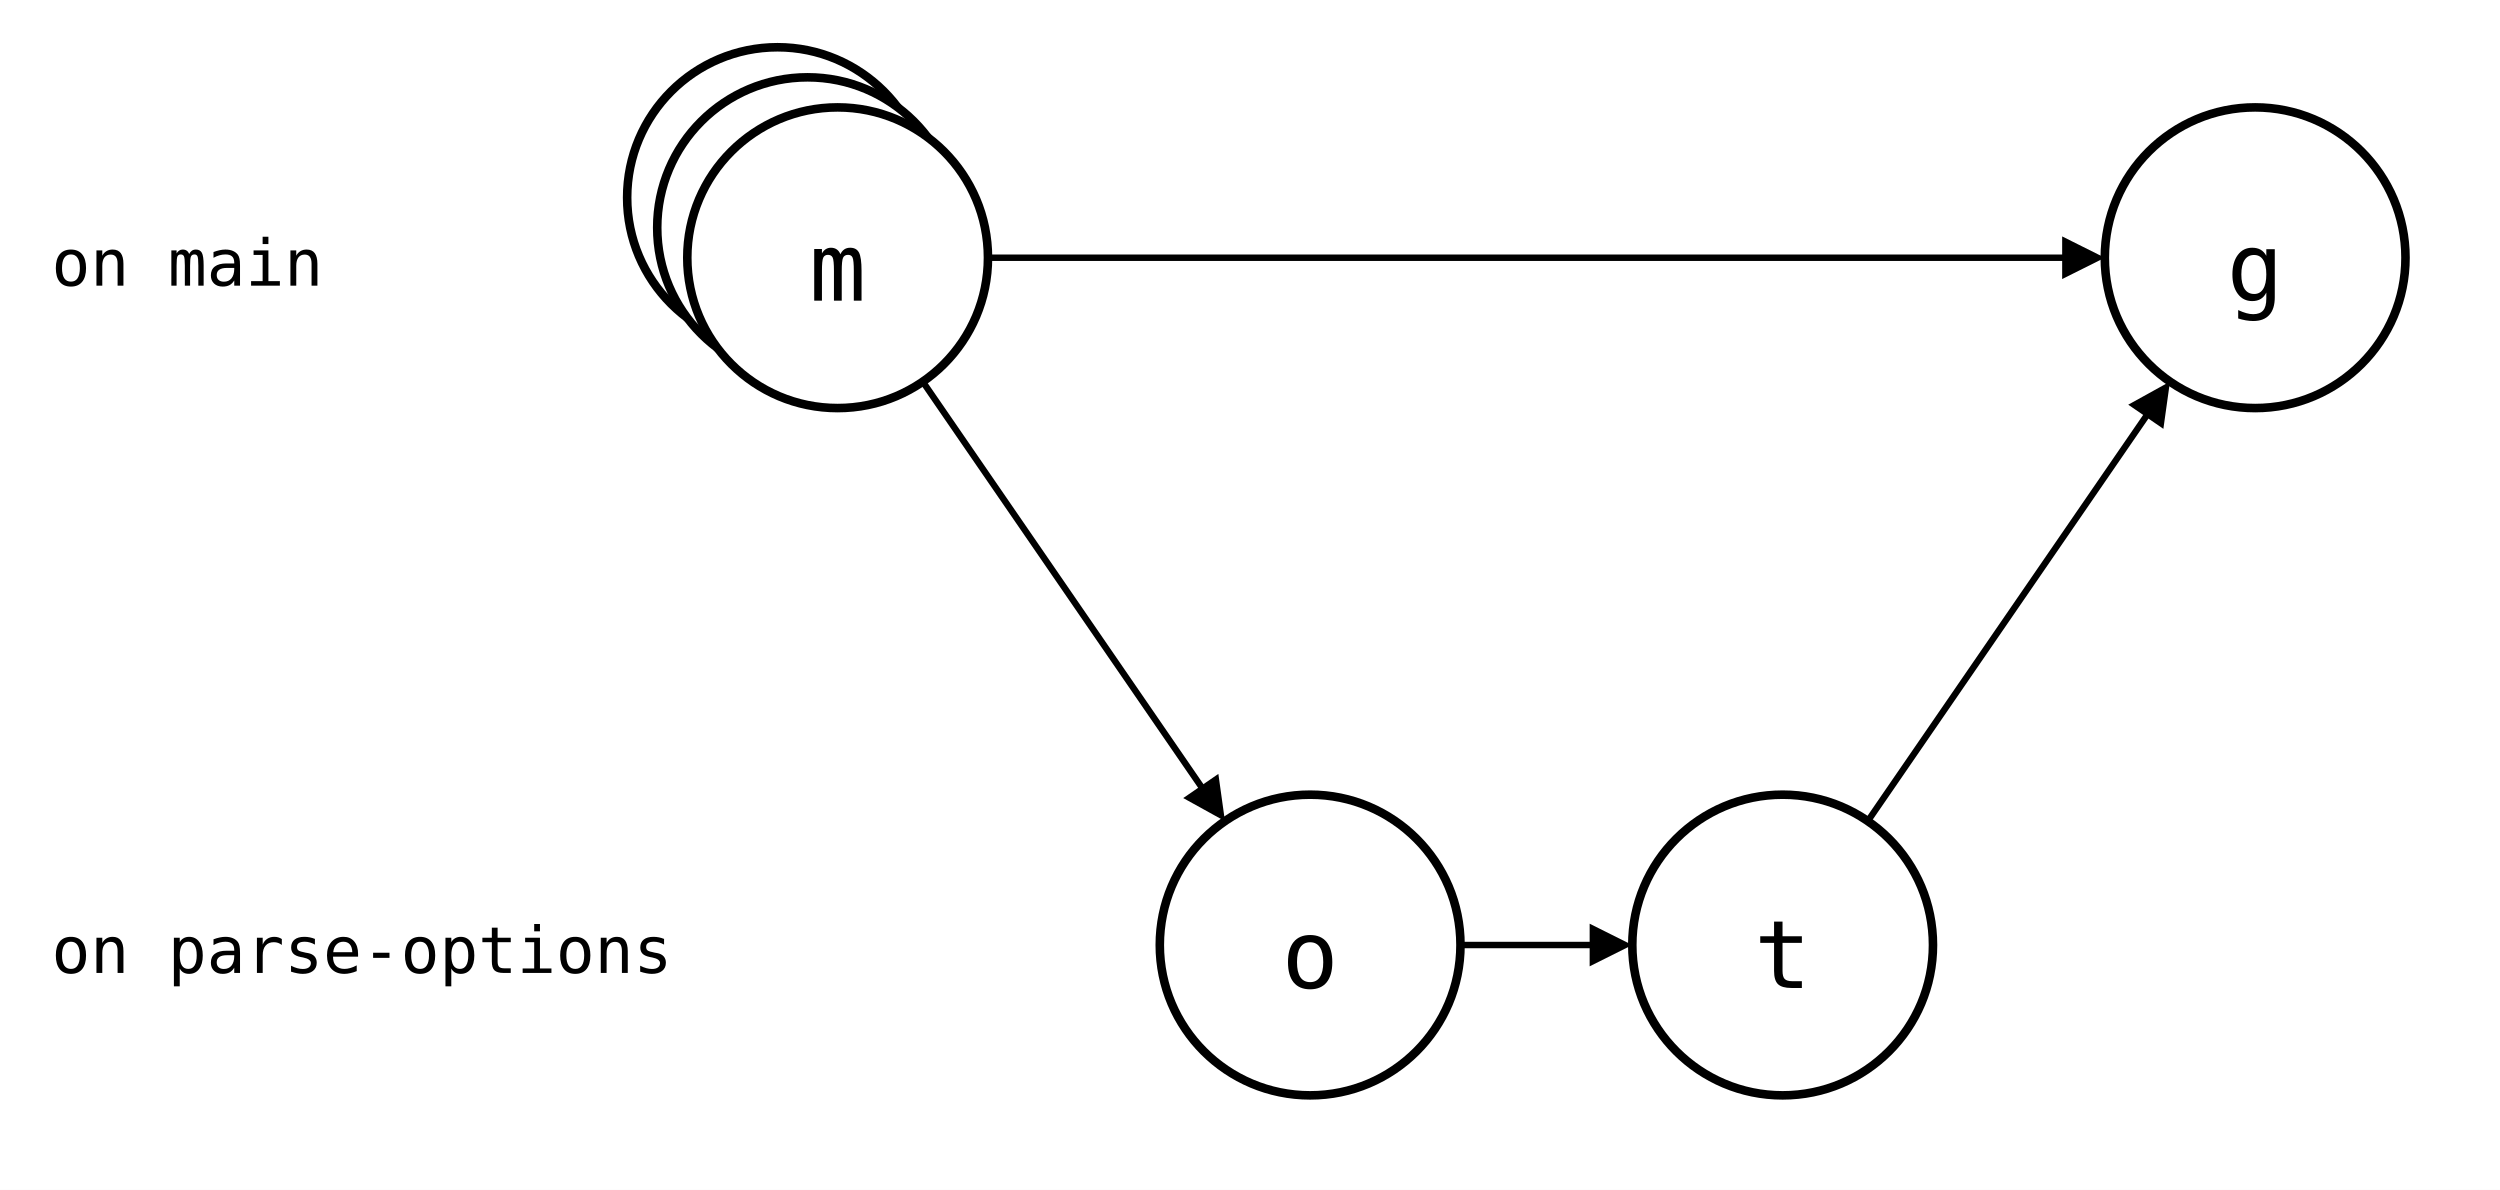
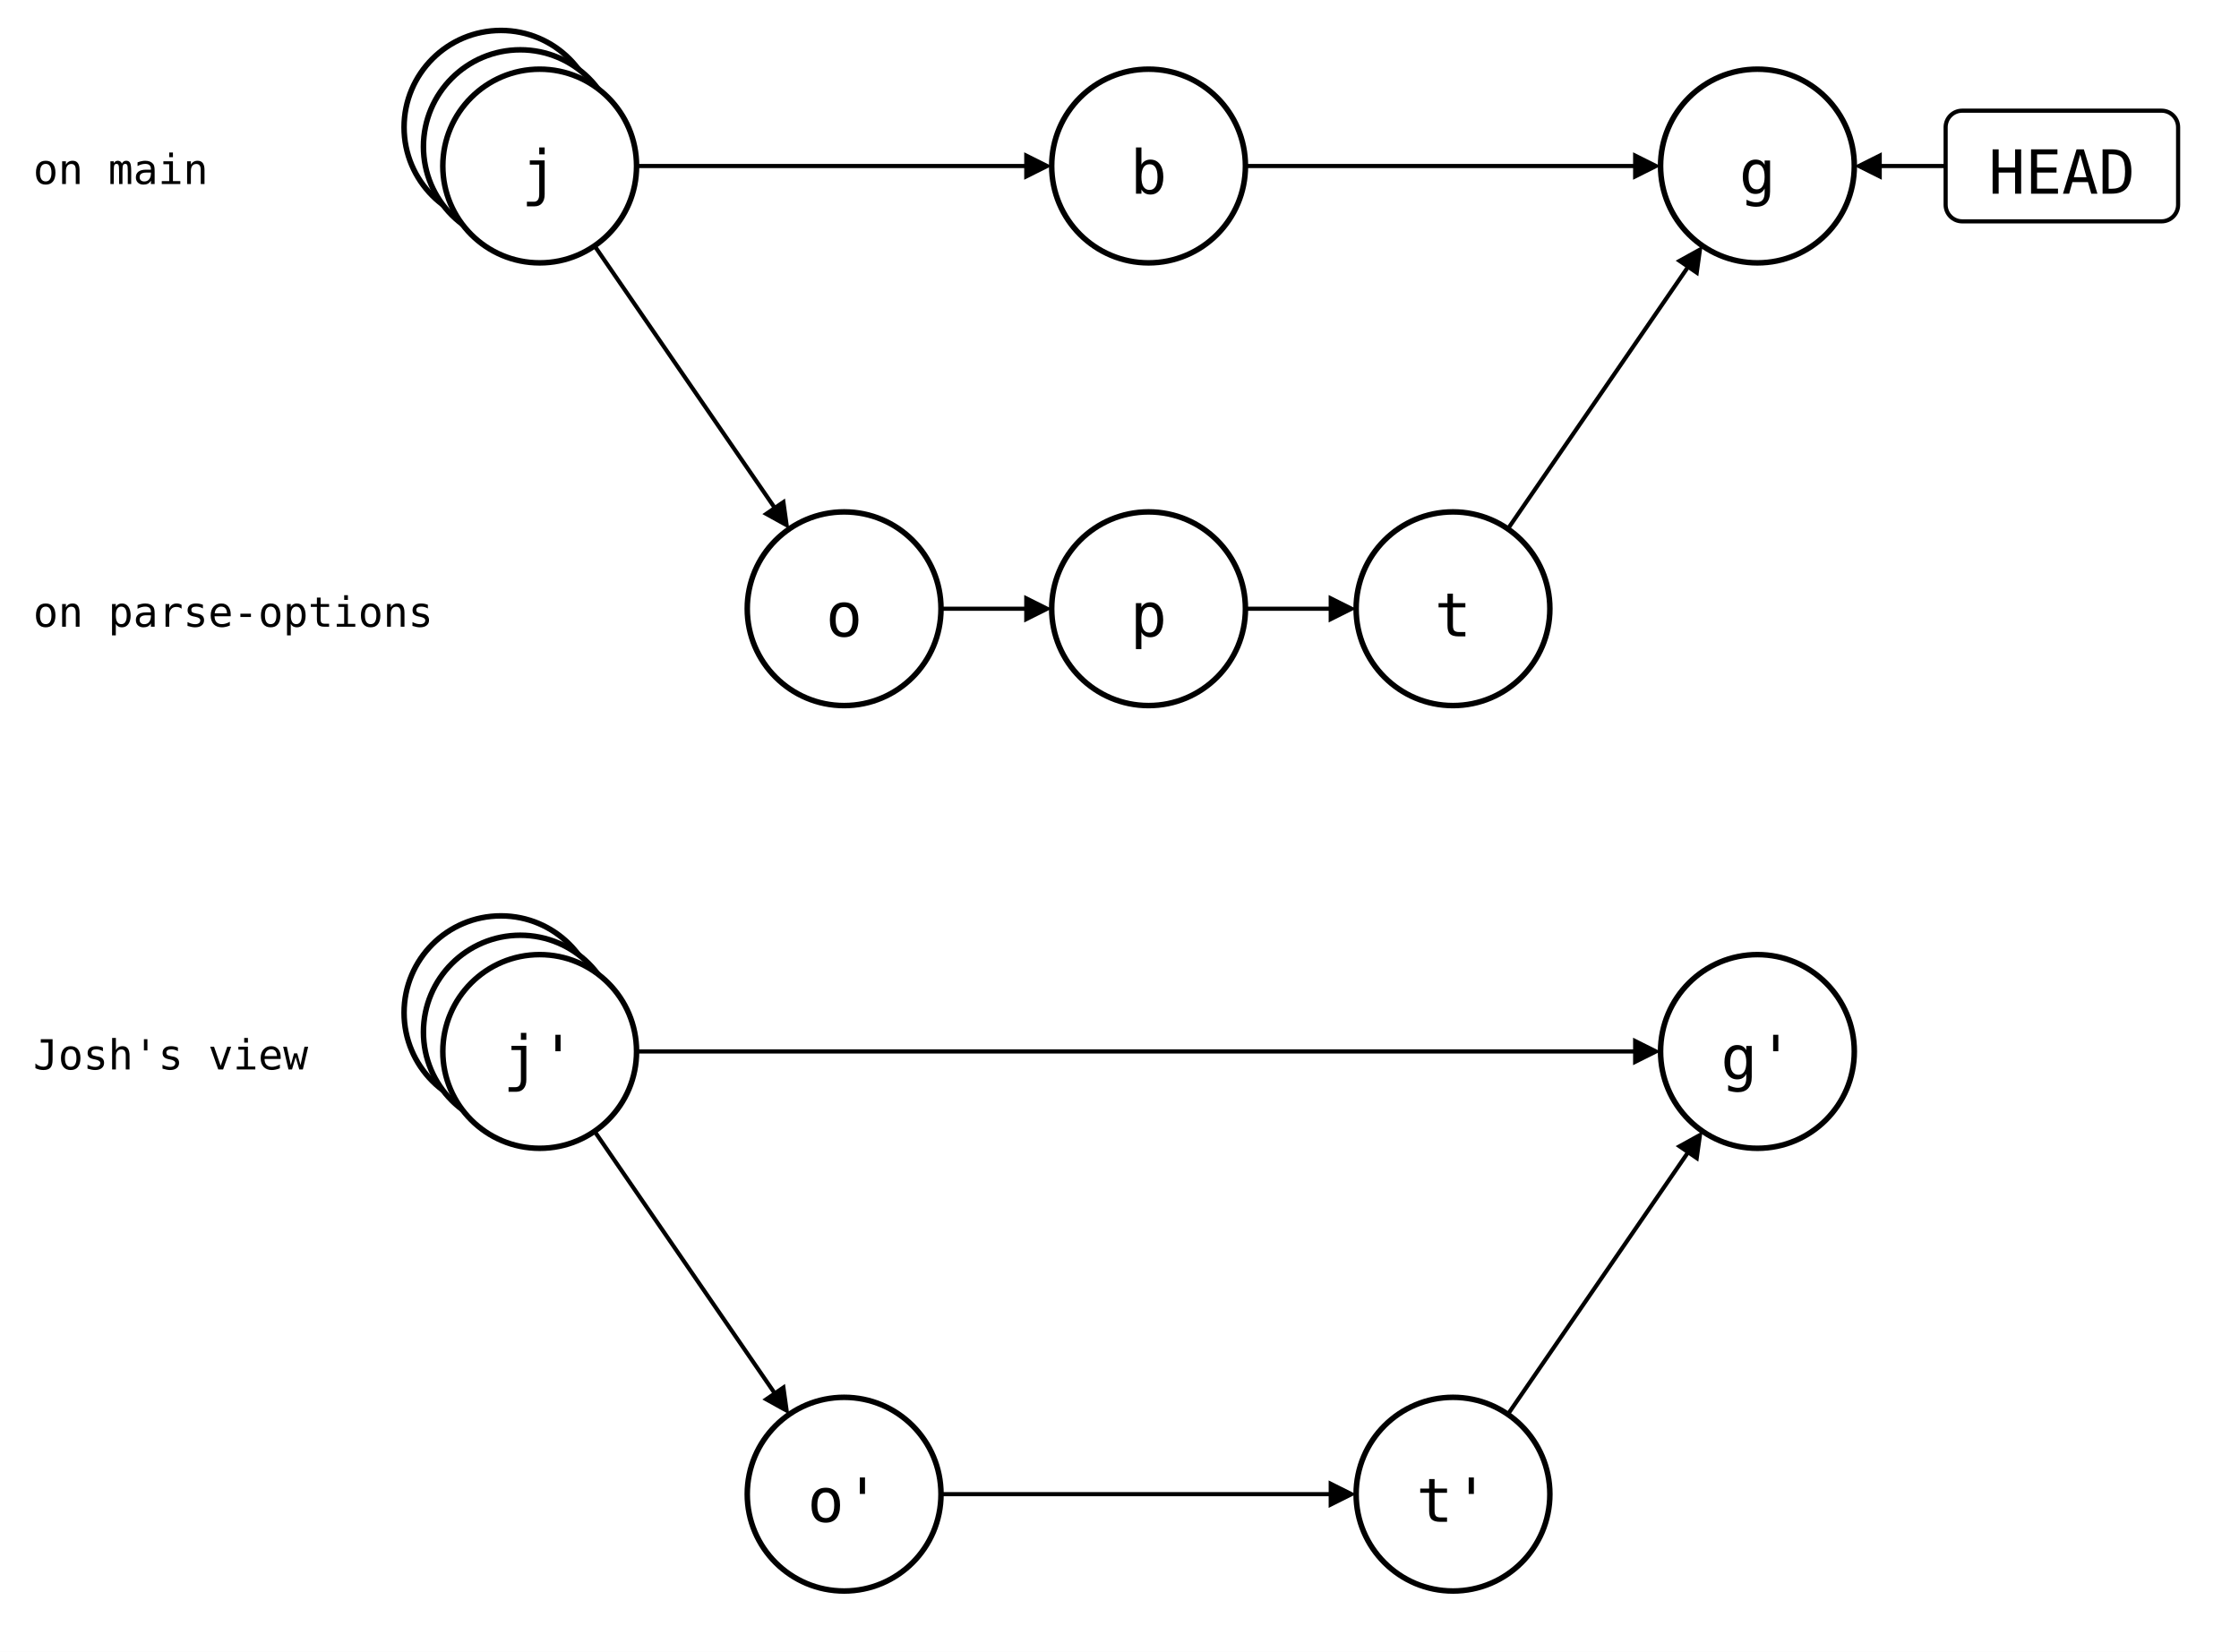
- <svg xmlns="http://www.w3.org/2000/svg" style="background: #ffffff; background-color: light-dark(#ffffff, #121212); color-scheme: light dark;" version="1.1" width="582px" height="277px" viewBox="0 0 582 277" id="ge-svg-wAzQIQ519n5c8GLsx_se" content="&lt;mxfile host=&quot;Electron&quot;&gt;&#10;  &lt;diagram name=&quot;josh-view-merged&quot; id=&quot;josh-view-merged&quot;&gt;&#10;    &lt;mxGraphModel dx=&quot;-299&quot; dy=&quot;-129&quot; grid=&quot;0&quot; gridSize=&quot;10&quot; guides=&quot;1&quot; tooltips=&quot;1&quot; connect=&quot;1&quot; arrows=&quot;1&quot; fold=&quot;0&quot; page=&quot;0&quot; pageScale=&quot;1&quot; pageWidth=&quot;850&quot; pageHeight=&quot;1100&quot; background=&quot;#ffffff&quot; math=&quot;0&quot; shadow=&quot;0&quot;&gt;&#10;      &lt;root&gt;&#10;        &lt;mxCell id=&quot;0&quot; /&gt;&#10;        &lt;mxCell id=&quot;1&quot; parent=&quot;0&quot; /&gt;&#10;        &lt;mxCell id=&quot;text0&quot; parent=&quot;1&quot; style=&quot;text;strokeColor=none;fillColor=none;align=left;verticalAlign=middle;fontSize=15;fontFamily=Roboto Mono,monospace;&quot; value=&quot;on main&quot; vertex=&quot;1&quot;&gt;&#10;          &lt;mxGeometry height=&quot;30&quot; width=&quot;130&quot; y=&quot;90&quot; as=&quot;geometry&quot; /&gt;&#10;        &lt;/mxCell&gt;&#10;        &lt;mxCell id=&quot;text1&quot; parent=&quot;1&quot; style=&quot;text;strokeColor=none;fillColor=none;align=left;verticalAlign=middle;fontSize=15;fontFamily=Roboto Mono,monospace;&quot; value=&quot;on parse-options&quot; vertex=&quot;1&quot;&gt;&#10;          &lt;mxGeometry height=&quot;30&quot; width=&quot;130&quot; y=&quot;250&quot; as=&quot;geometry&quot; /&gt;&#10;        &lt;/mxCell&gt;&#10;        &lt;mxCell id=&quot;m-stack-2&quot; parent=&quot;1&quot; style=&quot;shape=ellipse;aspect=fixed;strokeWidth=2;fontSize=22;fontFamily=Roboto Mono,monospace;&quot; value=&quot;&quot; vertex=&quot;1&quot;&gt;&#10;          &lt;mxGeometry height=&quot;70&quot; width=&quot;70&quot; x=&quot;136&quot; y=&quot;56&quot; as=&quot;geometry&quot; /&gt;&#10;        &lt;/mxCell&gt;&#10;        &lt;mxCell id=&quot;m-stack-1&quot; parent=&quot;1&quot; style=&quot;shape=ellipse;aspect=fixed;strokeWidth=2;fontSize=22;fontFamily=Roboto Mono,monospace;&quot; value=&quot;&quot; vertex=&quot;1&quot;&gt;&#10;          &lt;mxGeometry height=&quot;70&quot; width=&quot;70&quot; x=&quot;143&quot; y=&quot;63&quot; as=&quot;geometry&quot; /&gt;&#10;        &lt;/mxCell&gt;&#10;        &lt;mxCell id=&quot;m&quot; parent=&quot;1&quot; style=&quot;ellipse;aspect=fixed;strokeWidth=2;fontSize=22;fontFamily=Roboto Mono,monospace;&quot; value=&quot;m&quot; vertex=&quot;1&quot;&gt;&#10;          &lt;mxGeometry height=&quot;70&quot; width=&quot;70&quot; x=&quot;150&quot; y=&quot;70&quot; as=&quot;geometry&quot; /&gt;&#10;        &lt;/mxCell&gt;&#10;        &lt;mxCell id=&quot;o&quot; parent=&quot;1&quot; style=&quot;ellipse;aspect=fixed;strokeWidth=2;fontSize=22;fontFamily=Roboto Mono,monospace;&quot; value=&quot;o&quot; vertex=&quot;1&quot;&gt;&#10;          &lt;mxGeometry height=&quot;70&quot; width=&quot;70&quot; x=&quot;260&quot; y=&quot;230&quot; as=&quot;geometry&quot; /&gt;&#10;        &lt;/mxCell&gt;&#10;        &lt;mxCell id=&quot;t&quot; parent=&quot;1&quot; style=&quot;ellipse;aspect=fixed;strokeWidth=2;fontSize=22;fontFamily=Roboto Mono,monospace;&quot; value=&quot;t&quot; vertex=&quot;1&quot;&gt;&#10;          &lt;mxGeometry height=&quot;70&quot; width=&quot;70&quot; x=&quot;370&quot; y=&quot;230&quot; as=&quot;geometry&quot; /&gt;&#10;        &lt;/mxCell&gt;&#10;        &lt;mxCell id=&quot;g&quot; parent=&quot;1&quot; style=&quot;ellipse;aspect=fixed;strokeWidth=2;fontSize=22;fontFamily=Roboto Mono,monospace;&quot; value=&quot;g&quot; vertex=&quot;1&quot;&gt;&#10;          &lt;mxGeometry height=&quot;70&quot; width=&quot;70&quot; x=&quot;480&quot; y=&quot;70&quot; as=&quot;geometry&quot; /&gt;&#10;        &lt;/mxCell&gt;&#10;        &lt;mxCell id=&quot;e0&quot; edge=&quot;1&quot; parent=&quot;1&quot; source=&quot;m&quot; style=&quot;endArrow=block;endFill=1;html=1;strokeWidth=1.5;rounded=0;&quot; target=&quot;o&quot;&gt;&#10;          &lt;mxGeometry relative=&quot;1&quot; as=&quot;geometry&quot; /&gt;&#10;        &lt;/mxCell&gt;&#10;        &lt;mxCell id=&quot;e1&quot; edge=&quot;1&quot; parent=&quot;1&quot; source=&quot;o&quot; style=&quot;endArrow=block;endFill=1;html=1;strokeWidth=1.5;rounded=0;&quot; target=&quot;t&quot;&gt;&#10;          &lt;mxGeometry relative=&quot;1&quot; as=&quot;geometry&quot; /&gt;&#10;        &lt;/mxCell&gt;&#10;        &lt;mxCell id=&quot;e2&quot; edge=&quot;1&quot; parent=&quot;1&quot; source=&quot;m&quot; style=&quot;endArrow=block;endFill=1;html=1;strokeWidth=1.5;rounded=0;&quot; target=&quot;g&quot;&gt;&#10;          &lt;mxGeometry relative=&quot;1&quot; as=&quot;geometry&quot; /&gt;&#10;        &lt;/mxCell&gt;&#10;        &lt;mxCell id=&quot;e3&quot; edge=&quot;1&quot; parent=&quot;1&quot; source=&quot;t&quot; style=&quot;endArrow=block;endFill=1;html=1;strokeWidth=1.5;rounded=0;&quot; target=&quot;g&quot;&gt;&#10;          &lt;mxGeometry relative=&quot;1&quot; as=&quot;geometry&quot; /&gt;&#10;        &lt;/mxCell&gt;&#10;      &lt;/root&gt;&#10;    &lt;/mxGraphModel&gt;&#10;  &lt;/diagram&gt;&#10;&lt;/mxfile&gt;&#10;">
-   <style type="text/css">@supports (color: light-dark(#000, #fff)) { #ge-svg-wAzQIQ519n5c8GLsx_se { --ge-adaptive-bg: light-dark(#ffffff, var(--ge-dark-color, #121212)); } }</style>
+ <svg xmlns="http://www.w3.org/2000/svg" style="background: #ffffff; background-color: light-dark(#ffffff, #121212); color-scheme: light dark;" version="1.1" width="809px" height="597px" viewBox="0 0 809 597" id="ge-svg-Wo3PtrI7FpnWJggLQwnW" content="&lt;mxfile host=&quot;Electron&quot;&gt;&#10;  &lt;diagram name=&quot;josh-view-merged&quot; id=&quot;josh-view-merged&quot;&gt;&#10;    &lt;mxGraphModel dx=&quot;-413&quot; dy=&quot;-209&quot; grid=&quot;0&quot; gridSize=&quot;10&quot; guides=&quot;1&quot; tooltips=&quot;1&quot; connect=&quot;1&quot; arrows=&quot;1&quot; fold=&quot;0&quot; page=&quot;0&quot; pageScale=&quot;1&quot; pageWidth=&quot;850&quot; pageHeight=&quot;1100&quot; background=&quot;#ffffff&quot; math=&quot;0&quot; shadow=&quot;0&quot;&gt;&#10;      &lt;root&gt;&#10;        &lt;mxCell id=&quot;0&quot; /&gt;&#10;        &lt;mxCell id=&quot;1&quot; parent=&quot;0&quot; /&gt;&#10;        &lt;mxCell id=&quot;text0&quot; parent=&quot;1&quot; style=&quot;text;strokeColor=none;fillColor=none;align=left;verticalAlign=middle;fontSize=15;fontFamily=Roboto Mono,monospace;&quot; value=&quot;on main&quot; vertex=&quot;1&quot;&gt;&#10;          &lt;mxGeometry height=&quot;30&quot; width=&quot;130&quot; y=&quot;90&quot; as=&quot;geometry&quot; /&gt;&#10;        &lt;/mxCell&gt;&#10;        &lt;mxCell id=&quot;text1&quot; parent=&quot;1&quot; style=&quot;text;strokeColor=none;fillColor=none;align=left;verticalAlign=middle;fontSize=15;fontFamily=Roboto Mono,monospace;&quot; value=&quot;on parse-options&quot; vertex=&quot;1&quot;&gt;&#10;          &lt;mxGeometry height=&quot;30&quot; width=&quot;130&quot; y=&quot;250&quot; as=&quot;geometry&quot; /&gt;&#10;        &lt;/mxCell&gt;&#10;        &lt;mxCell id=&quot;text2&quot; parent=&quot;1&quot; style=&quot;text;strokeColor=none;fillColor=none;align=left;verticalAlign=middle;fontSize=15;fontFamily=Roboto Mono,monospace;&quot; value=&quot;Josh&amp;#39;s view&quot; vertex=&quot;1&quot;&gt;&#10;          &lt;mxGeometry height=&quot;30&quot; width=&quot;130&quot; y=&quot;410&quot; as=&quot;geometry&quot; /&gt;&#10;        &lt;/mxCell&gt;&#10;        &lt;mxCell id=&quot;j-stack-2&quot; parent=&quot;1&quot; style=&quot;shape=ellipse;aspect=fixed;strokeWidth=2;fontSize=22;fontFamily=Roboto Mono,monospace;&quot; value=&quot;&quot; vertex=&quot;1&quot;&gt;&#10;          &lt;mxGeometry height=&quot;70&quot; width=&quot;70&quot; x=&quot;136&quot; y=&quot;56&quot; as=&quot;geometry&quot; /&gt;&#10;        &lt;/mxCell&gt;&#10;        &lt;mxCell id=&quot;j-stack-1&quot; parent=&quot;1&quot; style=&quot;shape=ellipse;aspect=fixed;strokeWidth=2;fontSize=22;fontFamily=Roboto Mono,monospace;&quot; value=&quot;&quot; vertex=&quot;1&quot;&gt;&#10;          &lt;mxGeometry height=&quot;70&quot; width=&quot;70&quot; x=&quot;143&quot; y=&quot;63&quot; as=&quot;geometry&quot; /&gt;&#10;        &lt;/mxCell&gt;&#10;        &lt;mxCell id=&quot;j&quot; parent=&quot;1&quot; style=&quot;ellipse;aspect=fixed;strokeWidth=2;fontSize=22;fontFamily=Roboto Mono,monospace;&quot; value=&quot;j&quot; vertex=&quot;1&quot;&gt;&#10;          &lt;mxGeometry height=&quot;70&quot; width=&quot;70&quot; x=&quot;150&quot; y=&quot;70&quot; as=&quot;geometry&quot; /&gt;&#10;        &lt;/mxCell&gt;&#10;        &lt;mxCell id=&quot;b&quot; parent=&quot;1&quot; style=&quot;ellipse;aspect=fixed;strokeWidth=2;fontSize=22;fontFamily=Roboto Mono,monospace;&quot; value=&quot;b&quot; vertex=&quot;1&quot;&gt;&#10;          &lt;mxGeometry height=&quot;70&quot; width=&quot;70&quot; x=&quot;370&quot; y=&quot;70&quot; as=&quot;geometry&quot; /&gt;&#10;        &lt;/mxCell&gt;&#10;        &lt;mxCell id=&quot;g&quot; parent=&quot;1&quot; style=&quot;ellipse;aspect=fixed;strokeWidth=2;fontSize=22;fontFamily=Roboto Mono,monospace;&quot; value=&quot;g&quot; vertex=&quot;1&quot;&gt;&#10;          &lt;mxGeometry height=&quot;70&quot; width=&quot;70&quot; x=&quot;590&quot; y=&quot;70&quot; as=&quot;geometry&quot; /&gt;&#10;        &lt;/mxCell&gt;&#10;        &lt;mxCell id=&quot;o&quot; parent=&quot;1&quot; style=&quot;ellipse;aspect=fixed;strokeWidth=2;fontSize=22;fontFamily=Roboto Mono,monospace;&quot; value=&quot;o&quot; vertex=&quot;1&quot;&gt;&#10;          &lt;mxGeometry height=&quot;70&quot; width=&quot;70&quot; x=&quot;260&quot; y=&quot;230&quot; as=&quot;geometry&quot; /&gt;&#10;        &lt;/mxCell&gt;&#10;        &lt;mxCell id=&quot;p&quot; parent=&quot;1&quot; style=&quot;ellipse;aspect=fixed;strokeWidth=2;fontSize=22;fontFamily=Roboto Mono,monospace;&quot; value=&quot;p&quot; vertex=&quot;1&quot;&gt;&#10;          &lt;mxGeometry height=&quot;70&quot; width=&quot;70&quot; x=&quot;370&quot; y=&quot;230&quot; as=&quot;geometry&quot; /&gt;&#10;        &lt;/mxCell&gt;&#10;        &lt;mxCell id=&quot;t&quot; parent=&quot;1&quot; style=&quot;ellipse;aspect=fixed;strokeWidth=2;fontSize=22;fontFamily=Roboto Mono,monospace;&quot; value=&quot;t&quot; vertex=&quot;1&quot;&gt;&#10;          &lt;mxGeometry height=&quot;70&quot; width=&quot;70&quot; x=&quot;480&quot; y=&quot;230&quot; as=&quot;geometry&quot; /&gt;&#10;        &lt;/mxCell&gt;&#10;        &lt;mxCell id=&quot;j_-stack-2&quot; parent=&quot;1&quot; style=&quot;shape=ellipse;aspect=fixed;strokeWidth=2;fontSize=22;fontFamily=Roboto Mono,monospace;&quot; value=&quot;&quot; vertex=&quot;1&quot;&gt;&#10;          &lt;mxGeometry height=&quot;70&quot; width=&quot;70&quot; x=&quot;136&quot; y=&quot;376&quot; as=&quot;geometry&quot; /&gt;&#10;        &lt;/mxCell&gt;&#10;        &lt;mxCell id=&quot;j_-stack-1&quot; parent=&quot;1&quot; style=&quot;shape=ellipse;aspect=fixed;strokeWidth=2;fontSize=22;fontFamily=Roboto Mono,monospace;&quot; value=&quot;&quot; vertex=&quot;1&quot;&gt;&#10;          &lt;mxGeometry height=&quot;70&quot; width=&quot;70&quot; x=&quot;143&quot; y=&quot;383&quot; as=&quot;geometry&quot; /&gt;&#10;        &lt;/mxCell&gt;&#10;        &lt;mxCell id=&quot;j_&quot; parent=&quot;1&quot; style=&quot;ellipse;aspect=fixed;strokeWidth=2;fontSize=22;fontFamily=Roboto Mono,monospace;&quot; value=&quot;j&amp;#39;&quot; vertex=&quot;1&quot;&gt;&#10;          &lt;mxGeometry height=&quot;70&quot; width=&quot;70&quot; x=&quot;150&quot; y=&quot;390&quot; as=&quot;geometry&quot; /&gt;&#10;        &lt;/mxCell&gt;&#10;        &lt;mxCell id=&quot;g_&quot; parent=&quot;1&quot; style=&quot;ellipse;aspect=fixed;strokeWidth=2;fontSize=22;fontFamily=Roboto Mono,monospace;&quot; value=&quot;g&amp;#39;&quot; vertex=&quot;1&quot;&gt;&#10;          &lt;mxGeometry height=&quot;70&quot; width=&quot;70&quot; x=&quot;590&quot; y=&quot;390&quot; as=&quot;geometry&quot; /&gt;&#10;        &lt;/mxCell&gt;&#10;        &lt;mxCell id=&quot;o_&quot; parent=&quot;1&quot; style=&quot;ellipse;aspect=fixed;strokeWidth=2;fontSize=22;fontFamily=Roboto Mono,monospace;&quot; value=&quot;o&amp;#39;&quot; vertex=&quot;1&quot;&gt;&#10;          &lt;mxGeometry height=&quot;70&quot; width=&quot;70&quot; x=&quot;260&quot; y=&quot;550&quot; as=&quot;geometry&quot; /&gt;&#10;        &lt;/mxCell&gt;&#10;        &lt;mxCell id=&quot;t_&quot; parent=&quot;1&quot; style=&quot;ellipse;aspect=fixed;strokeWidth=2;fontSize=22;fontFamily=Roboto Mono,monospace;&quot; value=&quot;t&amp;#39;&quot; vertex=&quot;1&quot;&gt;&#10;          &lt;mxGeometry height=&quot;70&quot; width=&quot;70&quot; x=&quot;480&quot; y=&quot;550&quot; as=&quot;geometry&quot; /&gt;&#10;        &lt;/mxCell&gt;&#10;        &lt;mxCell id=&quot;box0&quot; parent=&quot;1&quot; style=&quot;rounded=1;strokeWidth=1.5;fontSize=22;fontFamily=Roboto Mono,monospace;&quot; value=&quot;HEAD&quot; vertex=&quot;1&quot;&gt;&#10;          &lt;mxGeometry height=&quot;40&quot; width=&quot;84&quot; x=&quot;693&quot; y=&quot;85&quot; as=&quot;geometry&quot; /&gt;&#10;        &lt;/mxCell&gt;&#10;        &lt;mxCell id=&quot;eb0&quot; edge=&quot;1&quot; parent=&quot;1&quot; source=&quot;box0&quot; style=&quot;endArrow=block;endFill=1;html=1;strokeWidth=1.5;rounded=0;&quot; target=&quot;g&quot;&gt;&#10;          &lt;mxGeometry relative=&quot;1&quot; as=&quot;geometry&quot; /&gt;&#10;        &lt;/mxCell&gt;&#10;        &lt;mxCell id=&quot;e0&quot; edge=&quot;1&quot; parent=&quot;1&quot; source=&quot;j&quot; style=&quot;endArrow=block;endFill=1;html=1;strokeWidth=1.5;rounded=0;&quot; target=&quot;b&quot;&gt;&#10;          &lt;mxGeometry relative=&quot;1&quot; as=&quot;geometry&quot; /&gt;&#10;        &lt;/mxCell&gt;&#10;        &lt;mxCell id=&quot;e1&quot; edge=&quot;1&quot; parent=&quot;1&quot; source=&quot;b&quot; style=&quot;endArrow=block;endFill=1;html=1;strokeWidth=1.5;rounded=0;&quot; target=&quot;g&quot;&gt;&#10;          &lt;mxGeometry relative=&quot;1&quot; as=&quot;geometry&quot; /&gt;&#10;        &lt;/mxCell&gt;&#10;        &lt;mxCell id=&quot;e2&quot; edge=&quot;1&quot; parent=&quot;1&quot; source=&quot;j&quot; style=&quot;endArrow=block;endFill=1;html=1;strokeWidth=1.5;rounded=0;&quot; target=&quot;o&quot;&gt;&#10;          &lt;mxGeometry relative=&quot;1&quot; as=&quot;geometry&quot; /&gt;&#10;        &lt;/mxCell&gt;&#10;        &lt;mxCell id=&quot;e3&quot; edge=&quot;1&quot; parent=&quot;1&quot; source=&quot;o&quot; style=&quot;endArrow=block;endFill=1;html=1;strokeWidth=1.5;rounded=0;&quot; target=&quot;p&quot;&gt;&#10;          &lt;mxGeometry relative=&quot;1&quot; as=&quot;geometry&quot; /&gt;&#10;        &lt;/mxCell&gt;&#10;        &lt;mxCell id=&quot;e4&quot; edge=&quot;1&quot; parent=&quot;1&quot; source=&quot;p&quot; style=&quot;endArrow=block;endFill=1;html=1;strokeWidth=1.5;rounded=0;&quot; target=&quot;t&quot;&gt;&#10;          &lt;mxGeometry relative=&quot;1&quot; as=&quot;geometry&quot; /&gt;&#10;        &lt;/mxCell&gt;&#10;        &lt;mxCell id=&quot;e5&quot; edge=&quot;1&quot; parent=&quot;1&quot; source=&quot;t&quot; style=&quot;endArrow=block;endFill=1;html=1;strokeWidth=1.5;rounded=0;&quot; target=&quot;g&quot;&gt;&#10;          &lt;mxGeometry relative=&quot;1&quot; as=&quot;geometry&quot; /&gt;&#10;        &lt;/mxCell&gt;&#10;        &lt;mxCell id=&quot;e6&quot; edge=&quot;1&quot; parent=&quot;1&quot; source=&quot;j_&quot; style=&quot;endArrow=block;endFill=1;html=1;strokeWidth=1.5;rounded=0;&quot; target=&quot;g_&quot;&gt;&#10;          &lt;mxGeometry relative=&quot;1&quot; as=&quot;geometry&quot; /&gt;&#10;        &lt;/mxCell&gt;&#10;        &lt;mxCell id=&quot;e7&quot; edge=&quot;1&quot; parent=&quot;1&quot; source=&quot;j_&quot; style=&quot;endArrow=block;endFill=1;html=1;strokeWidth=1.5;rounded=0;&quot; target=&quot;o_&quot;&gt;&#10;          &lt;mxGeometry relative=&quot;1&quot; as=&quot;geometry&quot; /&gt;&#10;        &lt;/mxCell&gt;&#10;        &lt;mxCell id=&quot;e8&quot; edge=&quot;1&quot; parent=&quot;1&quot; source=&quot;o_&quot; style=&quot;endArrow=block;endFill=1;html=1;strokeWidth=1.5;rounded=0;&quot; target=&quot;t_&quot;&gt;&#10;          &lt;mxGeometry relative=&quot;1&quot; as=&quot;geometry&quot; /&gt;&#10;        &lt;/mxCell&gt;&#10;        &lt;mxCell id=&quot;e9&quot; edge=&quot;1&quot; parent=&quot;1&quot; source=&quot;t_&quot; style=&quot;endArrow=block;endFill=1;html=1;strokeWidth=1.5;rounded=0;&quot; target=&quot;g_&quot;&gt;&#10;          &lt;mxGeometry relative=&quot;1&quot; as=&quot;geometry&quot; /&gt;&#10;        &lt;/mxCell&gt;&#10;      &lt;/root&gt;&#10;    &lt;/mxGraphModel&gt;&#10;  &lt;/diagram&gt;&#10;&lt;/mxfile&gt;&#10;">
+   <style type="text/css">@supports (color: light-dark(#000, #fff)) { #ge-svg-Wo3PtrI7FpnWJggLQwnW { --ge-adaptive-bg: light-dark(#ffffff, var(--ge-dark-color, #121212)); } }</style>
  <defs />
  <rect fill="#ffffff" width="100%" height="100%" x="0" y="0" style="fill: light-dark(rgb(255, 255, 255), rgb(18, 18, 18));" />
  <g>
    <g data-cell-id="0">
      <g data-cell-id="1">
        <g data-cell-id="text0">
          <g>
            <rect x="10" y="45" width="130" height="30" fill="none" stroke="none" pointer-events="all" />
          </g>
          <g>
            <g fill="#000000" font-family="'Roboto Mono', monospace" text-anchor="start" font-size="15px" style="fill: light-dark(rgb(0, 0, 0), rgb(255, 255, 255));">
              <text x="12" y="66.5">on main</text>
            </g>
          </g>
        </g>
        <g data-cell-id="text1">
          <g>
            <rect x="10" y="205" width="130" height="30" fill="none" stroke="none" pointer-events="all" />
          </g>
          <g>
            <g fill="#000000" font-family="'Roboto Mono', monospace" text-anchor="start" font-size="15px" style="fill: light-dark(rgb(0, 0, 0), rgb(255, 255, 255));">
              <text x="12" y="226.5">on parse-options</text>
            </g>
          </g>
        </g>
-         <g data-cell-id="m-stack-2">
+         <g data-cell-id="text2">
+           <g>
+             <rect x="10" y="365" width="130" height="30" fill="none" stroke="none" pointer-events="all" />
+           </g>
+           <g>
+             <g fill="#000000" font-family="'Roboto Mono', monospace" text-anchor="start" font-size="15px" style="fill: light-dark(rgb(0, 0, 0), rgb(255, 255, 255));">
+               <text x="12" y="386.5">Josh's view</text>
+             </g>
+           </g>
+         </g>
+         <g data-cell-id="j-stack-2">
          <g>
            <ellipse cx="181" cy="46" rx="35" ry="35" fill="#ffffff" stroke="#000000" stroke-width="2" pointer-events="all" style="fill: var(--ge-adaptive-bg, #ffffff); stroke: light-dark(rgb(0, 0, 0), rgb(255, 255, 255));" />
          </g>
        </g>
-         <g data-cell-id="m-stack-1">
+         <g data-cell-id="j-stack-1">
          <g>
            <ellipse cx="188" cy="53" rx="35" ry="35" fill="#ffffff" stroke="#000000" stroke-width="2" pointer-events="all" style="fill: var(--ge-adaptive-bg, #ffffff); stroke: light-dark(rgb(0, 0, 0), rgb(255, 255, 255));" />
          </g>
        </g>
-         <g data-cell-id="m">
+         <g data-cell-id="j">
          <g>
            <ellipse cx="195" cy="60" rx="35" ry="35" fill="#ffffff" stroke="#000000" stroke-width="2" pointer-events="all" style="fill: var(--ge-adaptive-bg, #ffffff); stroke: light-dark(rgb(0, 0, 0), rgb(255, 255, 255));" />
          </g>
          <g>
            <g fill="#000000" font-family="'Roboto Mono', monospace" text-anchor="middle" font-size="22px" style="fill: light-dark(rgb(0, 0, 0), rgb(255, 255, 255));">
-               <text x="195" y="70">m</text>
+               <text x="195" y="70">j</text>
+             </g>
+           </g>
+         </g>
+         <g data-cell-id="b">
+           <g>
+             <ellipse cx="415" cy="60" rx="35" ry="35" fill="#ffffff" stroke="#000000" stroke-width="2" pointer-events="all" style="fill: var(--ge-adaptive-bg, #ffffff); stroke: light-dark(rgb(0, 0, 0), rgb(255, 255, 255));" />
+           </g>
+           <g>
+             <g fill="#000000" font-family="'Roboto Mono', monospace" text-anchor="middle" font-size="22px" style="fill: light-dark(rgb(0, 0, 0), rgb(255, 255, 255));">
+               <text x="415" y="70">b</text>
+             </g>
+           </g>
+         </g>
+         <g data-cell-id="g">
+           <g>
+             <ellipse cx="635" cy="60" rx="35" ry="35" fill="#ffffff" stroke="#000000" stroke-width="2" pointer-events="all" style="fill: var(--ge-adaptive-bg, #ffffff); stroke: light-dark(rgb(0, 0, 0), rgb(255, 255, 255));" />
+           </g>
+           <g>
+             <g fill="#000000" font-family="'Roboto Mono', monospace" text-anchor="middle" font-size="22px" style="fill: light-dark(rgb(0, 0, 0), rgb(255, 255, 255));">
+               <text x="635" y="70">g</text>
            </g>
          </g>
        </g>
        <g data-cell-id="o">
          <g>
            <ellipse cx="305" cy="220" rx="35" ry="35" fill="#ffffff" stroke="#000000" stroke-width="2" pointer-events="all" style="fill: var(--ge-adaptive-bg, #ffffff); stroke: light-dark(rgb(0, 0, 0), rgb(255, 255, 255));" />
          </g>
          <g>
            <g fill="#000000" font-family="'Roboto Mono', monospace" text-anchor="middle" font-size="22px" style="fill: light-dark(rgb(0, 0, 0), rgb(255, 255, 255));">
              <text x="305" y="230">o</text>
            </g>
          </g>
        </g>
+         <g data-cell-id="p">
+           <g>
+             <ellipse cx="415" cy="220" rx="35" ry="35" fill="#ffffff" stroke="#000000" stroke-width="2" pointer-events="all" style="fill: var(--ge-adaptive-bg, #ffffff); stroke: light-dark(rgb(0, 0, 0), rgb(255, 255, 255));" />
+           </g>
+           <g>
+             <g fill="#000000" font-family="'Roboto Mono', monospace" text-anchor="middle" font-size="22px" style="fill: light-dark(rgb(0, 0, 0), rgb(255, 255, 255));">
+               <text x="415" y="230">p</text>
+             </g>
+           </g>
+         </g>
        <g data-cell-id="t">
          <g>
-             <ellipse cx="415" cy="220" rx="35" ry="35" fill="#ffffff" stroke="#000000" stroke-width="2" pointer-events="all" style="fill: var(--ge-adaptive-bg, #ffffff); stroke: light-dark(rgb(0, 0, 0), rgb(255, 255, 255));" />
-           </g>
-           <g>
-             <g fill="#000000" font-family="'Roboto Mono', monospace" text-anchor="middle" font-size="22px" style="fill: light-dark(rgb(0, 0, 0), rgb(255, 255, 255));">
-               <text x="415" y="230">t</text>
-             </g>
-           </g>
-         </g>
-         <g data-cell-id="g">
-           <g>
-             <ellipse cx="525" cy="60" rx="35" ry="35" fill="#ffffff" stroke="#000000" stroke-width="2" pointer-events="all" style="fill: var(--ge-adaptive-bg, #ffffff); stroke: light-dark(rgb(0, 0, 0), rgb(255, 255, 255));" />
-           </g>
-           <g>
-             <g fill="#000000" font-family="'Roboto Mono', monospace" text-anchor="middle" font-size="22px" style="fill: light-dark(rgb(0, 0, 0), rgb(255, 255, 255));">
-               <text x="525" y="70">g</text>
-             </g>
+             <ellipse cx="525" cy="220" rx="35" ry="35" fill="#ffffff" stroke="#000000" stroke-width="2" pointer-events="all" style="fill: var(--ge-adaptive-bg, #ffffff); stroke: light-dark(rgb(0, 0, 0), rgb(255, 255, 255));" />
+           </g>
+           <g>
+             <g fill="#000000" font-family="'Roboto Mono', monospace" text-anchor="middle" font-size="22px" style="fill: light-dark(rgb(0, 0, 0), rgb(255, 255, 255));">
+               <text x="525" y="230">t</text>
+             </g>
+           </g>
+         </g>
+         <g data-cell-id="j_-stack-2">
+           <g>
+             <ellipse cx="181" cy="366" rx="35" ry="35" fill="#ffffff" stroke="#000000" stroke-width="2" pointer-events="all" style="fill: var(--ge-adaptive-bg, #ffffff); stroke: light-dark(rgb(0, 0, 0), rgb(255, 255, 255));" />
+           </g>
+         </g>
+         <g data-cell-id="j_-stack-1">
+           <g>
+             <ellipse cx="188" cy="373" rx="35" ry="35" fill="#ffffff" stroke="#000000" stroke-width="2" pointer-events="all" style="fill: var(--ge-adaptive-bg, #ffffff); stroke: light-dark(rgb(0, 0, 0), rgb(255, 255, 255));" />
+           </g>
+         </g>
+         <g data-cell-id="j_">
+           <g>
+             <ellipse cx="195" cy="380" rx="35" ry="35" fill="#ffffff" stroke="#000000" stroke-width="2" pointer-events="all" style="fill: var(--ge-adaptive-bg, #ffffff); stroke: light-dark(rgb(0, 0, 0), rgb(255, 255, 255));" />
+           </g>
+           <g>
+             <g fill="#000000" font-family="'Roboto Mono', monospace" text-anchor="middle" font-size="22px" style="fill: light-dark(rgb(0, 0, 0), rgb(255, 255, 255));">
+               <text x="195" y="390">j'</text>
+             </g>
+           </g>
+         </g>
+         <g data-cell-id="g_">
+           <g>
+             <ellipse cx="635" cy="380" rx="35" ry="35" fill="#ffffff" stroke="#000000" stroke-width="2" pointer-events="all" style="fill: var(--ge-adaptive-bg, #ffffff); stroke: light-dark(rgb(0, 0, 0), rgb(255, 255, 255));" />
+           </g>
+           <g>
+             <g fill="#000000" font-family="'Roboto Mono', monospace" text-anchor="middle" font-size="22px" style="fill: light-dark(rgb(0, 0, 0), rgb(255, 255, 255));">
+               <text x="635" y="390">g'</text>
+             </g>
+           </g>
+         </g>
+         <g data-cell-id="o_">
+           <g>
+             <ellipse cx="305" cy="540" rx="35" ry="35" fill="#ffffff" stroke="#000000" stroke-width="2" pointer-events="all" style="fill: var(--ge-adaptive-bg, #ffffff); stroke: light-dark(rgb(0, 0, 0), rgb(255, 255, 255));" />
+           </g>
+           <g>
+             <g fill="#000000" font-family="'Roboto Mono', monospace" text-anchor="middle" font-size="22px" style="fill: light-dark(rgb(0, 0, 0), rgb(255, 255, 255));">
+               <text x="305" y="550">o'</text>
+             </g>
+           </g>
+         </g>
+         <g data-cell-id="t_">
+           <g>
+             <ellipse cx="525" cy="540" rx="35" ry="35" fill="#ffffff" stroke="#000000" stroke-width="2" pointer-events="all" style="fill: var(--ge-adaptive-bg, #ffffff); stroke: light-dark(rgb(0, 0, 0), rgb(255, 255, 255));" />
+           </g>
+           <g>
+             <g fill="#000000" font-family="'Roboto Mono', monospace" text-anchor="middle" font-size="22px" style="fill: light-dark(rgb(0, 0, 0), rgb(255, 255, 255));">
+               <text x="525" y="550">t'</text>
+             </g>
+           </g>
+         </g>
+         <g data-cell-id="box0">
+           <g>
+             <rect x="703" y="40" width="84" height="40" rx="6" ry="6" fill="#ffffff" stroke="#000000" stroke-width="1.5" pointer-events="all" style="fill: var(--ge-adaptive-bg, #ffffff); stroke: light-dark(rgb(0, 0, 0), rgb(255, 255, 255));" />
+           </g>
+           <g>
+             <g fill="#000000" font-family="'Roboto Mono', monospace" text-anchor="middle" font-size="22px" style="fill: light-dark(rgb(0, 0, 0), rgb(255, 255, 255));">
+               <text x="745" y="70">HEAD</text>
+             </g>
+           </g>
+         </g>
+         <g data-cell-id="eb0">
+           <g>
+             <path d="M 703 60 L 679.18 60" fill="none" stroke="#000000" stroke-width="1.5" stroke-miterlimit="10" pointer-events="stroke" style="stroke: light-dark(rgb(0, 0, 0), rgb(255, 255, 255));" />
+             <path d="M 671.68 60 L 679.18 56.25 L 679.18 63.75 Z" fill="#000000" stroke="#000000" stroke-width="1.5" stroke-miterlimit="10" pointer-events="all" style="fill: light-dark(rgb(0, 0, 0), rgb(255, 255, 255)); stroke: light-dark(rgb(0, 0, 0), rgb(255, 255, 255));" />
          </g>
        </g>
        <g data-cell-id="e0">
+           <g>
+             <path d="M 230 60 L 370.82 60" fill="none" stroke="#000000" stroke-width="1.5" stroke-miterlimit="10" pointer-events="stroke" style="stroke: light-dark(rgb(0, 0, 0), rgb(255, 255, 255));" />
+             <path d="M 378.32 60 L 370.82 63.75 L 370.82 56.25 Z" fill="#000000" stroke="#000000" stroke-width="1.5" stroke-miterlimit="10" pointer-events="all" style="fill: light-dark(rgb(0, 0, 0), rgb(255, 255, 255)); stroke: light-dark(rgb(0, 0, 0), rgb(255, 255, 255));" />
+           </g>
+         </g>
+         <g data-cell-id="e1">
+           <g>
+             <path d="M 450 60 L 590.82 60" fill="none" stroke="#000000" stroke-width="1.5" stroke-miterlimit="10" pointer-events="stroke" style="stroke: light-dark(rgb(0, 0, 0), rgb(255, 255, 255));" />
+             <path d="M 598.32 60 L 590.82 63.75 L 590.82 56.25 Z" fill="#000000" stroke="#000000" stroke-width="1.5" stroke-miterlimit="10" pointer-events="all" style="fill: light-dark(rgb(0, 0, 0), rgb(255, 255, 255)); stroke: light-dark(rgb(0, 0, 0), rgb(255, 255, 255));" />
+           </g>
+         </g>
+         <g data-cell-id="e2">
          <g>
            <path d="M 214.82 88.85 L 279.97 183.6" fill="none" stroke="#000000" stroke-width="1.5" stroke-miterlimit="10" pointer-events="stroke" style="stroke: light-dark(rgb(0, 0, 0), rgb(255, 255, 255));" />
            <path d="M 284.22 189.78 L 276.88 185.72 L 283.06 181.47 Z" fill="#000000" stroke="#000000" stroke-width="1.5" stroke-miterlimit="10" pointer-events="all" style="fill: light-dark(rgb(0, 0, 0), rgb(255, 255, 255)); stroke: light-dark(rgb(0, 0, 0), rgb(255, 255, 255));" />
          </g>
        </g>
-         <g data-cell-id="e1">
+         <g data-cell-id="e3">
          <g>
            <path d="M 340 220 L 370.82 220" fill="none" stroke="#000000" stroke-width="1.5" stroke-miterlimit="10" pointer-events="stroke" style="stroke: light-dark(rgb(0, 0, 0), rgb(255, 255, 255));" />
            <path d="M 378.32 220 L 370.82 223.75 L 370.82 216.25 Z" fill="#000000" stroke="#000000" stroke-width="1.5" stroke-miterlimit="10" pointer-events="all" style="fill: light-dark(rgb(0, 0, 0), rgb(255, 255, 255)); stroke: light-dark(rgb(0, 0, 0), rgb(255, 255, 255));" />
          </g>
        </g>
-         <g data-cell-id="e2">
-           <g>
-             <path d="M 230 60 L 480.82 60" fill="none" stroke="#000000" stroke-width="1.5" stroke-miterlimit="10" pointer-events="stroke" style="stroke: light-dark(rgb(0, 0, 0), rgb(255, 255, 255));" />
-             <path d="M 488.32 60 L 480.82 63.75 L 480.82 56.25 Z" fill="#000000" stroke="#000000" stroke-width="1.5" stroke-miterlimit="10" pointer-events="all" style="fill: light-dark(rgb(0, 0, 0), rgb(255, 255, 255)); stroke: light-dark(rgb(0, 0, 0), rgb(255, 255, 255));" />
-           </g>
-         </g>
-         <g data-cell-id="e3">
-           <g>
-             <path d="M 434.82 191.15 L 499.97 96.4" fill="none" stroke="#000000" stroke-width="1.5" stroke-miterlimit="10" pointer-events="stroke" style="stroke: light-dark(rgb(0, 0, 0), rgb(255, 255, 255));" />
-             <path d="M 504.22 90.22 L 503.06 98.53 L 496.88 94.28 Z" fill="#000000" stroke="#000000" stroke-width="1.5" stroke-miterlimit="10" pointer-events="all" style="fill: light-dark(rgb(0, 0, 0), rgb(255, 255, 255)); stroke: light-dark(rgb(0, 0, 0), rgb(255, 255, 255));" />
+         <g data-cell-id="e4">
+           <g>
+             <path d="M 450 220 L 480.82 220" fill="none" stroke="#000000" stroke-width="1.5" stroke-miterlimit="10" pointer-events="stroke" style="stroke: light-dark(rgb(0, 0, 0), rgb(255, 255, 255));" />
+             <path d="M 488.32 220 L 480.82 223.75 L 480.82 216.25 Z" fill="#000000" stroke="#000000" stroke-width="1.5" stroke-miterlimit="10" pointer-events="all" style="fill: light-dark(rgb(0, 0, 0), rgb(255, 255, 255)); stroke: light-dark(rgb(0, 0, 0), rgb(255, 255, 255));" />
+           </g>
+         </g>
+         <g data-cell-id="e5">
+           <g>
+             <path d="M 544.82 191.15 L 609.97 96.4" fill="none" stroke="#000000" stroke-width="1.5" stroke-miterlimit="10" pointer-events="stroke" style="stroke: light-dark(rgb(0, 0, 0), rgb(255, 255, 255));" />
+             <path d="M 614.22 90.22 L 613.06 98.53 L 606.88 94.28 Z" fill="#000000" stroke="#000000" stroke-width="1.5" stroke-miterlimit="10" pointer-events="all" style="fill: light-dark(rgb(0, 0, 0), rgb(255, 255, 255)); stroke: light-dark(rgb(0, 0, 0), rgb(255, 255, 255));" />
+           </g>
+         </g>
+         <g data-cell-id="e6">
+           <g>
+             <path d="M 230 380 L 590.82 380" fill="none" stroke="#000000" stroke-width="1.5" stroke-miterlimit="10" pointer-events="stroke" style="stroke: light-dark(rgb(0, 0, 0), rgb(255, 255, 255));" />
+             <path d="M 598.32 380 L 590.82 383.75 L 590.82 376.25 Z" fill="#000000" stroke="#000000" stroke-width="1.5" stroke-miterlimit="10" pointer-events="all" style="fill: light-dark(rgb(0, 0, 0), rgb(255, 255, 255)); stroke: light-dark(rgb(0, 0, 0), rgb(255, 255, 255));" />
+           </g>
+         </g>
+         <g data-cell-id="e7">
+           <g>
+             <path d="M 214.82 408.85 L 279.97 503.6" fill="none" stroke="#000000" stroke-width="1.5" stroke-miterlimit="10" pointer-events="stroke" style="stroke: light-dark(rgb(0, 0, 0), rgb(255, 255, 255));" />
+             <path d="M 284.22 509.78 L 276.88 505.72 L 283.06 501.47 Z" fill="#000000" stroke="#000000" stroke-width="1.5" stroke-miterlimit="10" pointer-events="all" style="fill: light-dark(rgb(0, 0, 0), rgb(255, 255, 255)); stroke: light-dark(rgb(0, 0, 0), rgb(255, 255, 255));" />
+           </g>
+         </g>
+         <g data-cell-id="e8">
+           <g>
+             <path d="M 340 540 L 480.82 540" fill="none" stroke="#000000" stroke-width="1.5" stroke-miterlimit="10" pointer-events="stroke" style="stroke: light-dark(rgb(0, 0, 0), rgb(255, 255, 255));" />
+             <path d="M 488.32 540 L 480.82 543.75 L 480.82 536.25 Z" fill="#000000" stroke="#000000" stroke-width="1.5" stroke-miterlimit="10" pointer-events="all" style="fill: light-dark(rgb(0, 0, 0), rgb(255, 255, 255)); stroke: light-dark(rgb(0, 0, 0), rgb(255, 255, 255));" />
+           </g>
+         </g>
+         <g data-cell-id="e9">
+           <g>
+             <path d="M 544.82 511.15 L 609.97 416.4" fill="none" stroke="#000000" stroke-width="1.5" stroke-miterlimit="10" pointer-events="stroke" style="stroke: light-dark(rgb(0, 0, 0), rgb(255, 255, 255));" />
+             <path d="M 614.22 410.22 L 613.06 418.53 L 606.88 414.28 Z" fill="#000000" stroke="#000000" stroke-width="1.5" stroke-miterlimit="10" pointer-events="all" style="fill: light-dark(rgb(0, 0, 0), rgb(255, 255, 255)); stroke: light-dark(rgb(0, 0, 0), rgb(255, 255, 255));" />
          </g>
        </g>
      </g>
    </g>
  </g>
</svg>
